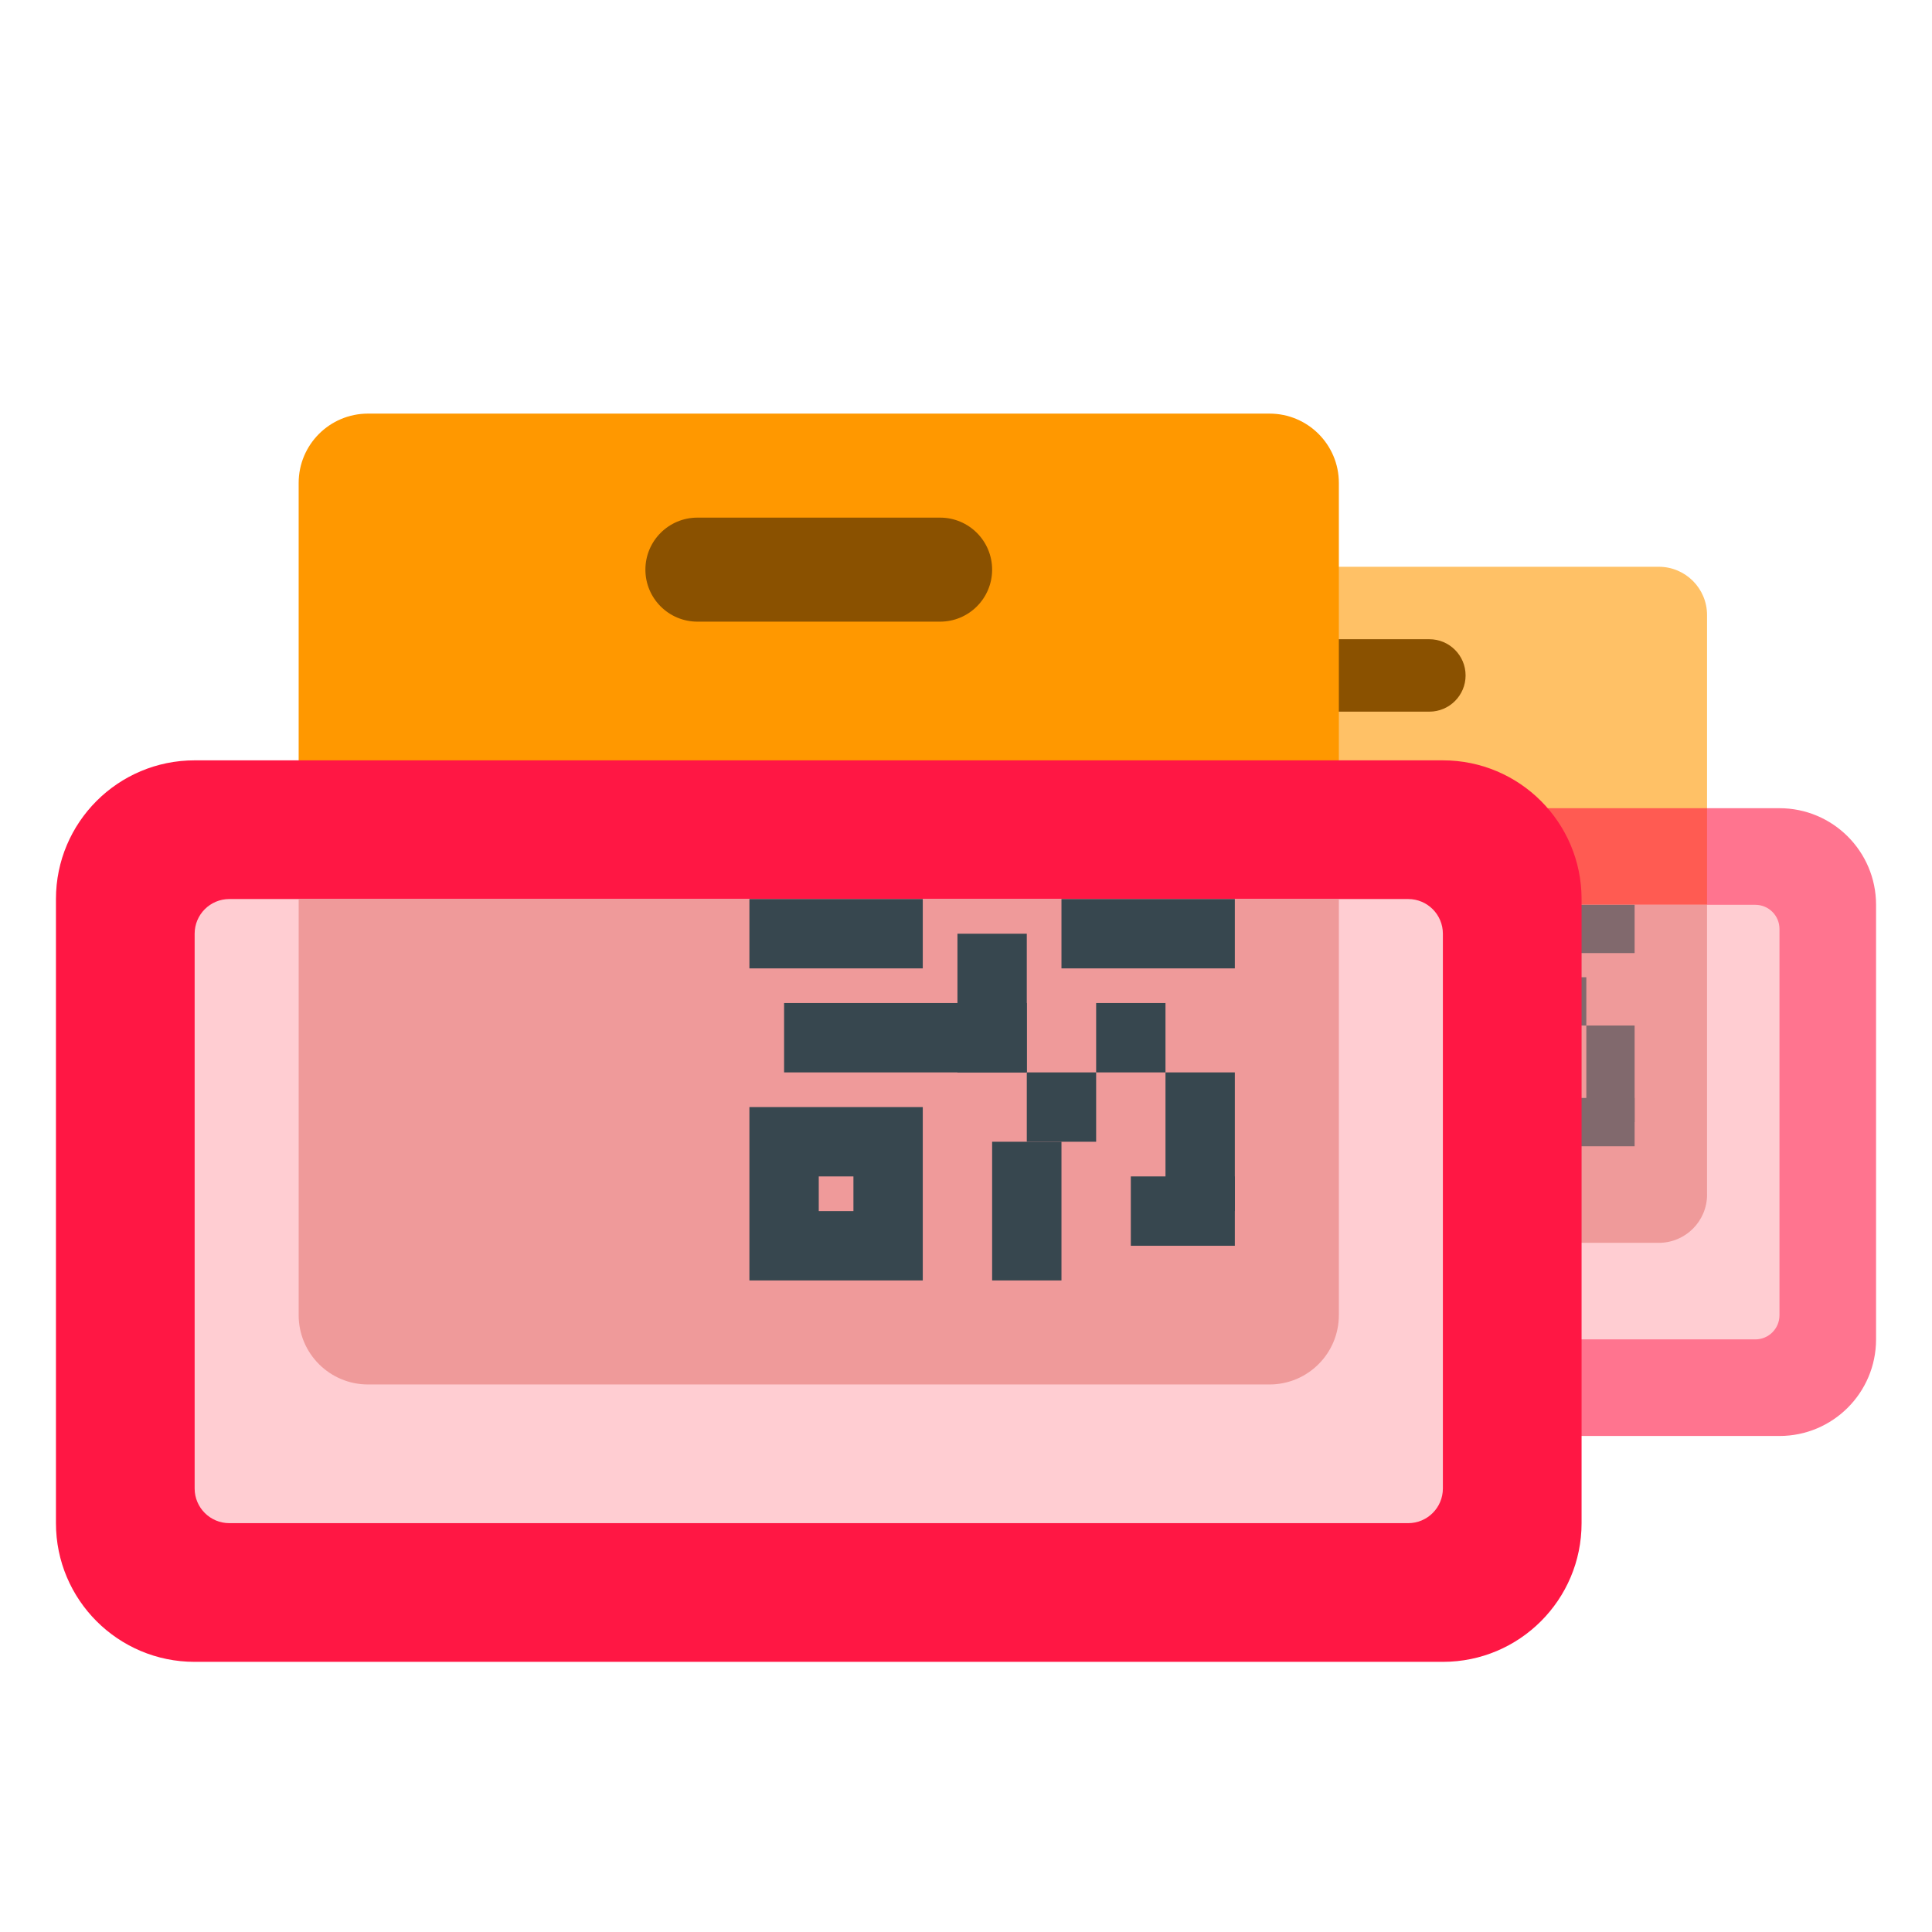
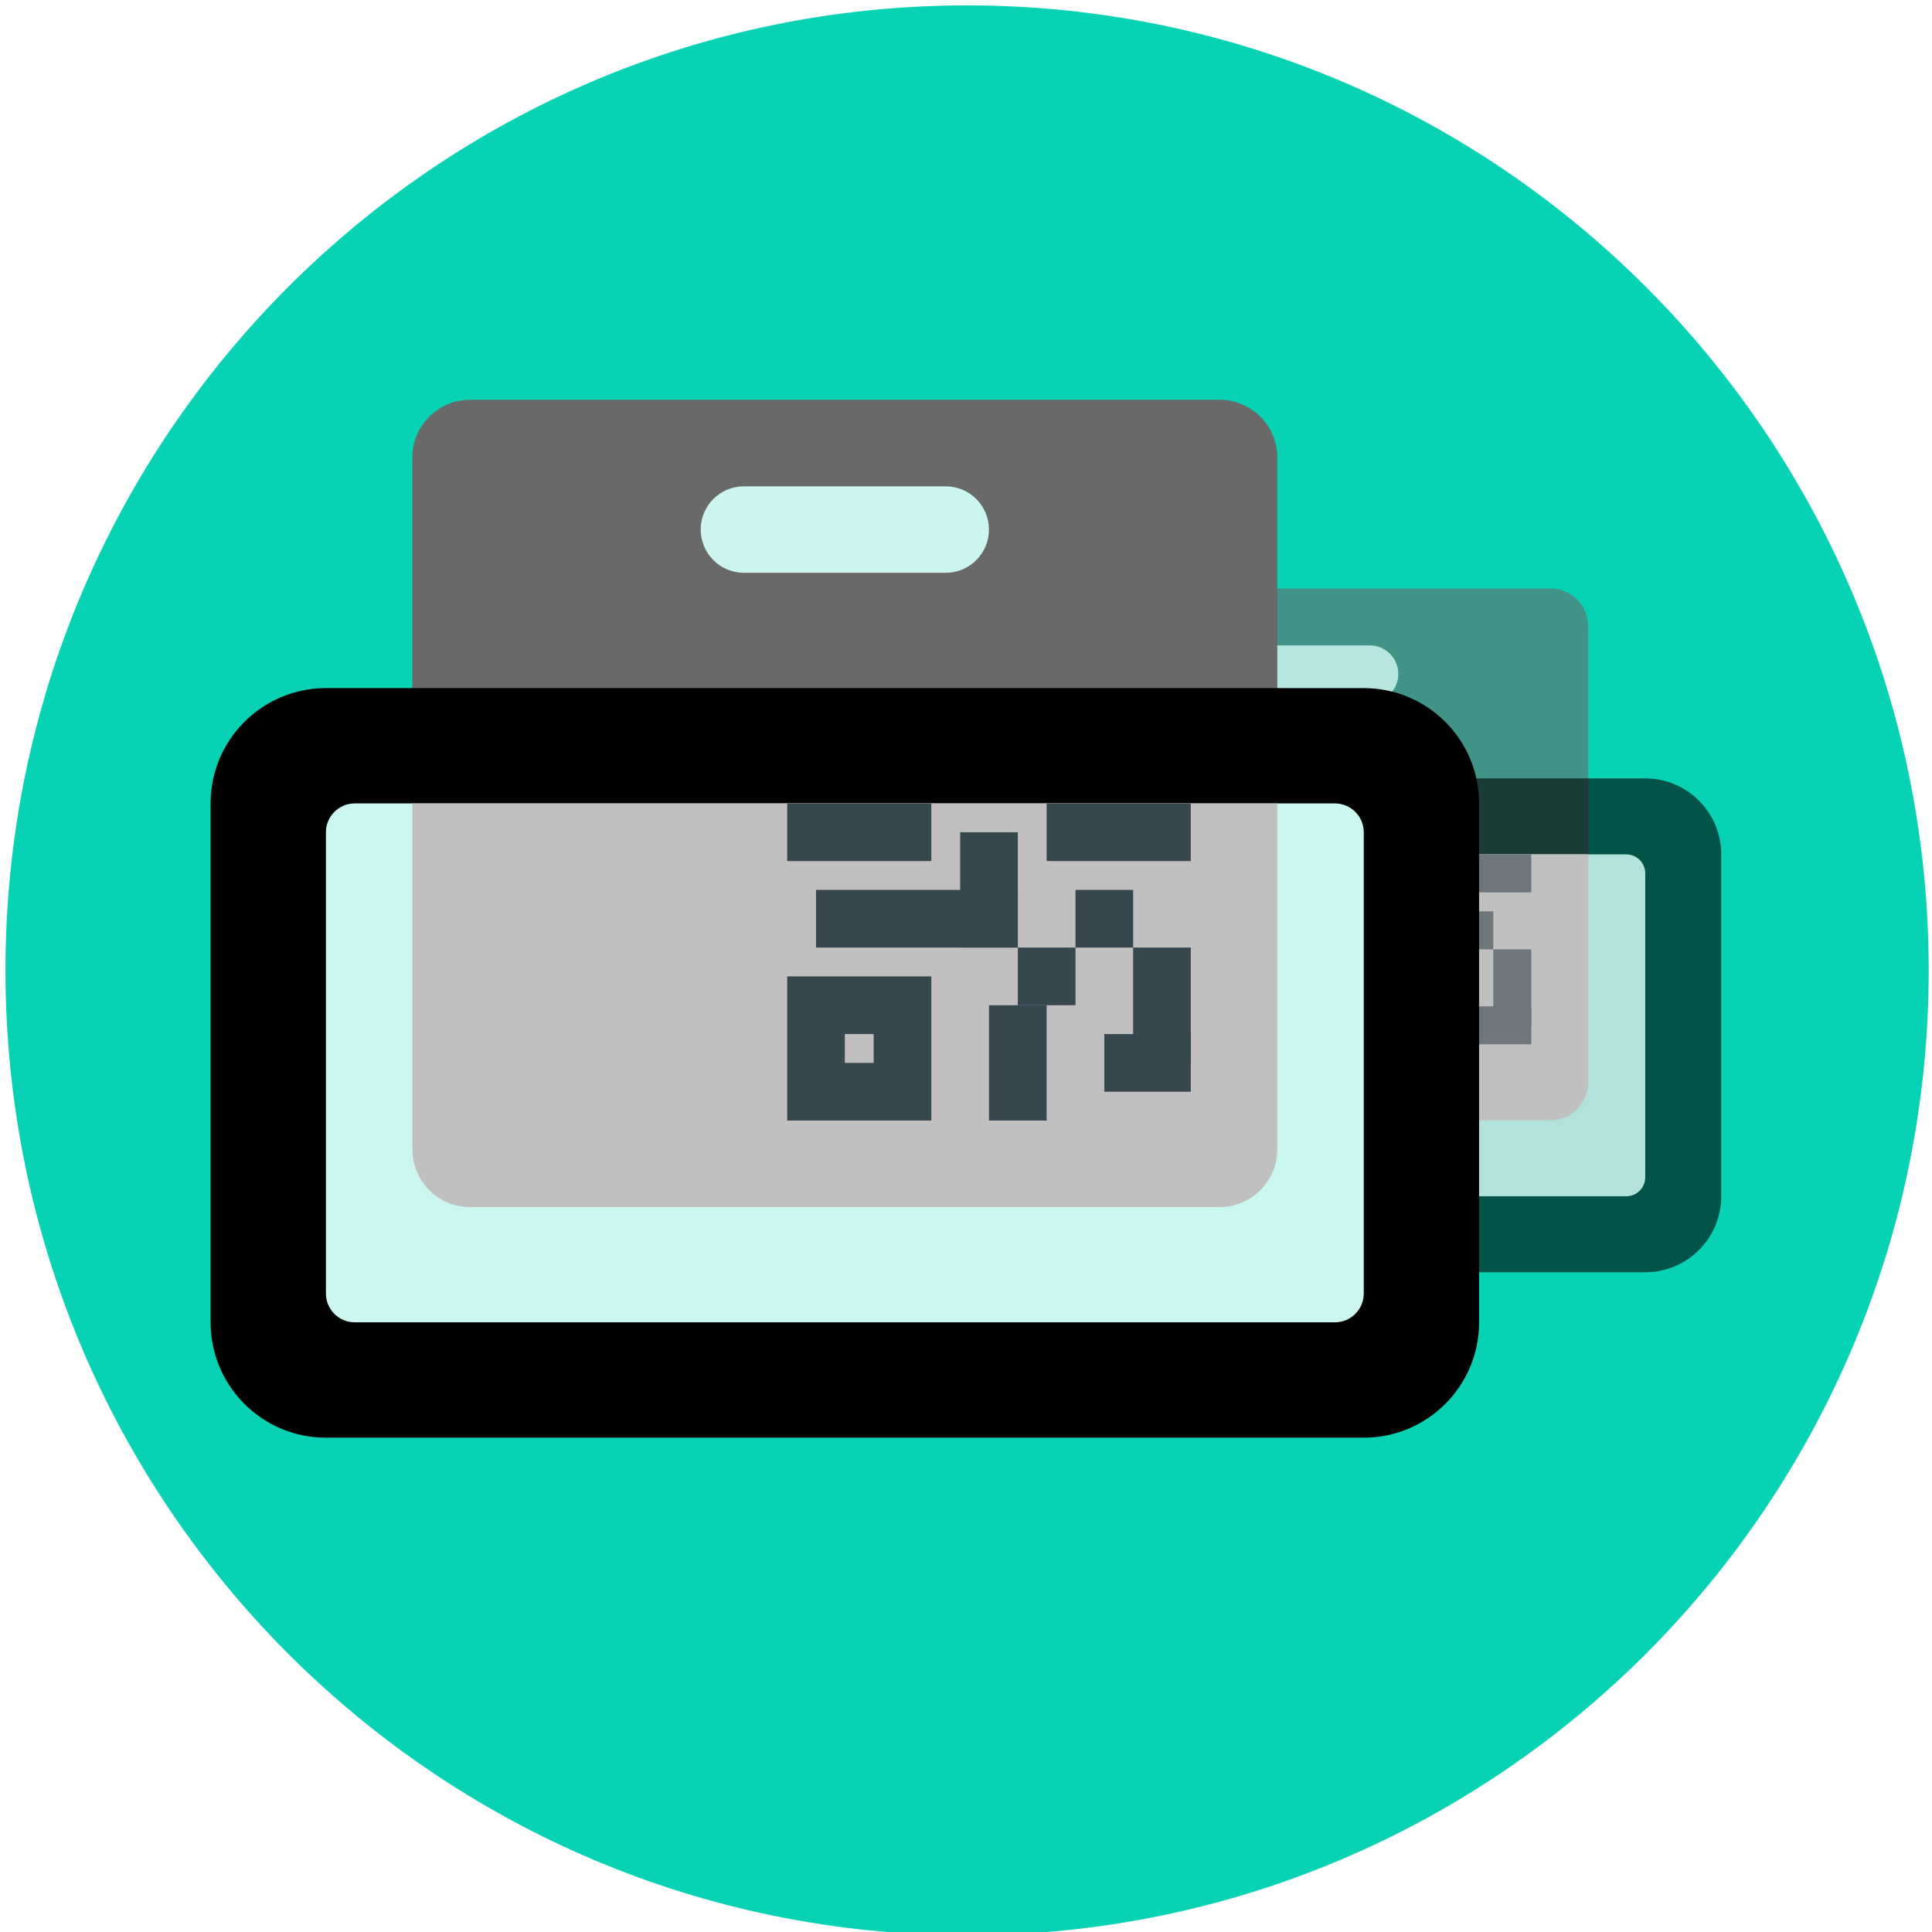
<svg xmlns="http://www.w3.org/2000/svg" version="1.1" x="0px" y="0px" width="48px" height="48px" viewBox="0 0 48 48" enable-background="new 0 0 48 48" xml:space="preserve" id="svg2">
  <defs id="defs42" />
-   <g id="g4198-0" transform="matrix(0.6963469,0,0,0.6963469,16.57391,6.649872)">
-     <path id="path4-6" d="m 35.381,34.793 -22.398,0 c -0.952,0 -1.723,-0.771 -1.723,-1.723 l 0,-20.675 c 0,-0.952 0.771,-1.723 1.723,-1.723 l 22.398,0 c 0.952,0 1.723,0.771 1.723,1.723 l 0,20.675 c 0,0.952 -0.771,1.723 -1.723,1.723" style="opacity:0.6;fill:#ff9800" />
-     <path id="path6-1" d="m 39.688,19.286 -31.012,0 c -1.903,0 -3.446,1.543 -3.446,3.446 l 0,15.506 c 0,1.903 1.543,3.446 3.446,3.446 l 31.012,0 c 1.903,0 3.446,-1.543 3.446,-3.446 l 0,-15.506 c 0,-1.903 -1.543,-3.446 -3.446,-3.446" style="opacity:0.6;fill:#ff1744" />
-     <path id="path8-5" d="m 27.197,15.841 -6.03,0 c -0.713,0 -1.292,-0.579 -1.292,-1.292 0,-0.713 0.579,-1.292 1.292,-1.292 l 6.03,0 c 0.713,0 1.292,0.579 1.292,1.292 0,0.713 -0.579,1.292 -1.292,1.292" style="fill:#8a5100" />
-     <path id="path10-5" d="m 39.688,23.594 c 0,-0.476 -0.386,-0.861 -0.861,-0.861 l -29.289,0 c -0.476,0 -0.861,0.386 -0.861,0.861 l 0,13.783 c 0,0.476 0.386,0.861 0.861,0.861 l 29.289,0 c 0.476,0 0.861,-0.386 0.861,-0.861 l 0,-13.783 z" style="fill:#ffcdd2" />
-     <path id="path12-4" d="m 37.104,33.07 0,-10.337 -25.843,0 0,10.337 c 0,0.952 0.771,1.723 1.723,1.723 l 22.398,0 c 0.952,0 1.723,-0.771 1.723,-1.723 z" style="fill:#ef9a9a" />
-     <g id="g14-7" transform="matrix(0.8614496,0,0,0.8614496,3.507369,5.503293)" style="opacity:0.6">
+   <ellipse style="opacity:0.967;fill:#00d1b2;fill-opacity:1;stroke:none;stroke-width:2.7;stroke-miterlimit:4;stroke-dasharray:none;stroke-opacity:0.902" id="path5981" cx="24.027" cy="24.108" rx="23.891" ry="23.974" />
+   <g id="g4198-0" transform="matrix(0.5478333,0,0,0.5478333,18.32301,7.895662)">
+     <path id="path4-6" d="m 36.859,36.394 -22.398,0 c -0.952,0 -1.723,-0.771 -1.723,-1.723 l 0,-20.675 c 0,-0.952 0.771,-1.723 1.723,-1.723 l 22.398,0 c 0.952,0 1.723,0.771 1.723,1.723 l 0,20.675 c 0,0.952 -0.771,1.723 -1.723,1.723" style="opacity:0.6;fill:#696969;fill-opacity:1" />
+     <path id="path6-1" d="m 41.167,20.888 -31.012,0 c -1.903,0 -3.446,1.543 -3.446,3.446 l 0,15.506 c 0,1.903 1.543,3.446 3.446,3.446 l 31.012,0 c 1.903,0 3.446,-1.543 3.446,-3.446 l 0,-15.506 c 0,-1.903 -1.543,-3.446 -3.446,-3.446" style="opacity:0.6;fill:#000000;fill-opacity:1" />
+     <path id="path8-5" d="m 28.676,17.442 -6.03,0 c -0.713,0 -1.292,-0.579 -1.292,-1.292 0,-0.713 0.579,-1.292 1.292,-1.292 l 6.03,0 c 0.713,0 1.292,0.579 1.292,1.292 0,0.713 -0.579,1.292 -1.292,1.292" style="fill:#ccf6f0;fill-opacity:0.845" />
+     <path id="path10-5" d="m 41.167,25.195 c 0,-0.476 -0.386,-0.861 -0.861,-0.861 l -29.289,0 c -0.476,0 -0.861,0.386 -0.861,0.861 l 0,13.783 c 0,0.476 0.386,0.861 0.861,0.861 l 29.289,0 c 0.476,0 0.861,-0.386 0.861,-0.861 l 0,-13.783 z" style="fill:#ccf6f0;fill-opacity:0.874" />
+     <path id="path12-4" d="m 38.582,34.671 0,-10.337 -25.843,0 0,10.337 c 0,0.952 0.771,1.723 1.723,1.723 l 22.398,0 c 0.952,0 1.723,-0.771 1.723,-1.723 z" style="fill:#c0c0c0;fill-opacity:1" />
+     <g id="g14-7" transform="matrix(0.8614496,0,0,0.8614496,4.985727,7.104848)" style="opacity:0.6">
      <g id="g16-6">
        <path id="path18-5" d="m 25,28 0,1 -1,0 0,-1 1,0 m 2,-2 -5,0 0,5 5,0 0,-5 0,0 z" style="fill:#37474f" />
      </g>
      <rect id="rect20-6" height="4" width="2" y="21" x="28" style="fill:#37474f" />
      <rect id="rect22-9" height="2" width="2" y="23" x="32" style="fill:#37474f" />
      <rect id="rect24-3" height="4" width="2" y="25" x="34" style="fill:#37474f" />
      <rect id="rect26-7" height="4" width="2" y="27" x="29" style="fill:#37474f" />
      <rect id="rect28-4" height="2" width="2" y="25" x="30" style="fill:#37474f" />
      <rect id="rect30-5" height="2" width="3" y="28" x="33" style="fill:#37474f" />
      <rect id="rect32-2" height="2" width="7" y="23" x="23" style="fill:#37474f" />
      <g id="g34-5">
-         <polygon id="polygon36-4" points="22,22 27,22 27,20 25,20 24,20 22,20 " style="fill:#37474f" />
-         <polygon id="polygon38-7" points="31,22 36,22 36,20 34,20 33,20 31,20 " style="fill:#37474f" />
+         <polygon id="polygon36-4" points="25,20 24,20 22,20 22,22 27,22 27,20 " style="fill:#37474f" />
+         <polygon id="polygon38-7" points="34,20 33,20 31,20 31,22 36,22 36,20 " style="fill:#37474f" />
      </g>
    </g>
  </g>
-   <g id="g4198" transform="matrix(0.8614496,0,0,0.8614496,-0.6834887,4.2312)">
-     <path id="path4" d="m 37.407,35.017 -26,0 c -1.105,0 -2,-0.895 -2,-2 l 0,-24 c 0,-1.105 0.895,-2 2,-2 l 26,0 c 1.105,0 2,0.895 2,2 l 0,24 c 0,1.105 -0.895,2 -2,2" style="fill:#ff9800" />
-     <path id="path6" d="m 42.407,17.017 -36,0 c -2.209,0 -4,1.791 -4,4 l 0,18 c 0,2.209 1.791,4 4,4 l 36,0 c 2.209,0 4,-1.791 4,-4 l 0,-18 c 0,-2.209 -1.791,-4 -4,-4" style="fill:#ff1744" />
-     <path id="path8" d="m 27.907,13.017 -7,0 c -0.828,0 -1.5,-0.672 -1.5,-1.5 0,-0.828 0.672,-1.5 1.5,-1.5 l 7,0 c 0.828,0 1.5,0.672 1.5,1.5 0,0.828 -0.672,1.5 -1.5,1.5" style="fill:#8a5100" />
-     <path id="path10" d="m 42.407,22.017 c 0,-0.552 -0.448,-1 -1,-1 l -34,0 c -0.552,0 -1,0.448 -1,1 l 0,16 c 0,0.552 0.448,1 1,1 l 34,0 c 0.552,0 1,-0.448 1,-1 l 0,-16 z" style="fill:#ffcdd2" />
-     <path id="path12" d="m 39.407,33.017 0,-12 -30,0 0,12 c 0,1.105 0.895,2 2,2 l 26,0 c 1.105,0 2,-0.895 2,-2 z" style="fill:#ef9a9a" />
-     <g id="g14" transform="translate(0.40678,1.016949)">
-       <g id="g16">
-         <path id="path18" d="m 25,28 0,1 -1,0 0,-1 1,0 m 2,-2 -5,0 0,5 5,0 0,-5 0,0 z" style="fill:#37474f" />
+   <g id="g4216" transform="translate(23.6894,1.619788)">
+     <path id="path4-3" d="m 6.612,28.369 -18.623,0 c -0.791,0 -1.433,-0.641 -1.433,-1.433 l 0,-17.19 c 0,-0.791 0.641,-1.433 1.433,-1.433 l 18.623,0 c 0.791,0 1.433,0.641 1.433,1.433 l 0,17.19 c 0,0.791 -0.641,1.433 -1.433,1.433" style="fill:#696969" />
+     <path id="path6-6" d="m 10.193,15.476 -25.785,0 c -1.582,0 -2.865,1.283 -2.865,2.865 l 0,12.893 c 0,1.582 1.283,2.865 2.865,2.865 l 25.785,0 c 1.582,0 2.865,-1.283 2.865,-2.865 l 0,-12.893 c 0,-1.582 -1.283,-2.865 -2.865,-2.865" style="fill:#000000" />
+     <path id="path8-7" d="m -0.193,12.611 -5.014,0 c -0.593,0 -1.074,-0.481 -1.074,-1.074 0,-0.593 0.481,-1.074 1.074,-1.074 l 5.014,0 c 0.593,0 1.074,0.481 1.074,1.074 0,0.593 -0.481,1.074 -1.074,1.074" style="fill:#ccf6f0;fill-opacity:0.992" />
+     <path id="path10-5-3" d="m 10.193,19.057 c 0,-0.395 -0.321,-0.716 -0.716,-0.716 l -24.353,0 c -0.395,0 -0.716,0.321 -0.716,0.716 l 0,11.46 c 0,0.395 0.321,0.716 0.716,0.716 l 24.353,0 c 0.395,0 0.716,-0.321 0.716,-0.716 l 0,-11.46 z" style="fill:#ccf6f0;fill-opacity:1" />
+     <path id="path12-3" d="m 8.044,26.936 0,-8.595 -21.488,0 0,8.595 c 0,0.791 0.641,1.433 1.433,1.433 l 18.623,0 c 0.791,0 1.433,-0.641 1.433,-1.433 z" style="fill:#c0c0c0;fill-opacity:1" />
+     <g transform="matrix(0.7162627,0,0,0.7162627,-19.88995,4.015705)" id="g14-5">
+       <g id="g16-6-6">
+         <path id="path18-2" d="m 25,28 0,1 -1,0 0,-1 1,0 m 2,-2 -5,0 0,5 5,0 0,-5 0,0 z" style="fill:#37474f" />
      </g>
-       <rect id="rect20" height="4" width="2" y="21" x="28" style="fill:#37474f" />
-       <rect id="rect22" height="2" width="2" y="23" x="32" style="fill:#37474f" />
-       <rect id="rect24" height="4" width="2" y="25" x="34" style="fill:#37474f" />
-       <rect id="rect26" height="4" width="2" y="27" x="29" style="fill:#37474f" />
-       <rect id="rect28" height="2" width="2" y="25" x="30" style="fill:#37474f" />
-       <rect id="rect30" height="2" width="3" y="28" x="33" style="fill:#37474f" />
-       <rect id="rect32" height="2" width="7" y="23" x="23" style="fill:#37474f" />
-       <g id="g34">
-         <polygon id="polygon36" points="22,22 27,22 27,20 25,20 24,20 22,20 " style="fill:#37474f" />
-         <polygon id="polygon38" points="31,22 36,22 36,20 34,20 33,20 31,20 " style="fill:#37474f" />
+       <rect id="rect20-9" height="4" width="2" y="21" x="28" style="fill:#37474f" />
+       <rect id="rect22-1" height="2" width="2" y="23" x="32" style="fill:#37474f" />
+       <rect id="rect24-2" height="4" width="2" y="25" x="34" style="fill:#37474f" />
+       <rect id="rect26-7-7" height="4" width="2" y="27" x="29" style="fill:#37474f" />
+       <rect id="rect28-0" height="2" width="2" y="25" x="30" style="fill:#37474f" />
+       <rect id="rect30-9" height="2" width="3" y="28" x="33" style="fill:#37474f" />
+       <rect id="rect32-3" height="2" width="7" y="23" x="23" style="fill:#37474f" />
+       <g id="g34-6">
+         <polygon id="polygon36-0" points="22,22 27,22 27,20 25,20 24,20 22,20 " style="fill:#37474f" />
+         <polygon id="polygon38-6" points="31,22 36,22 36,20 34,20 33,20 31,20 " style="fill:#37474f" />
      </g>
    </g>
  </g>
</svg>
